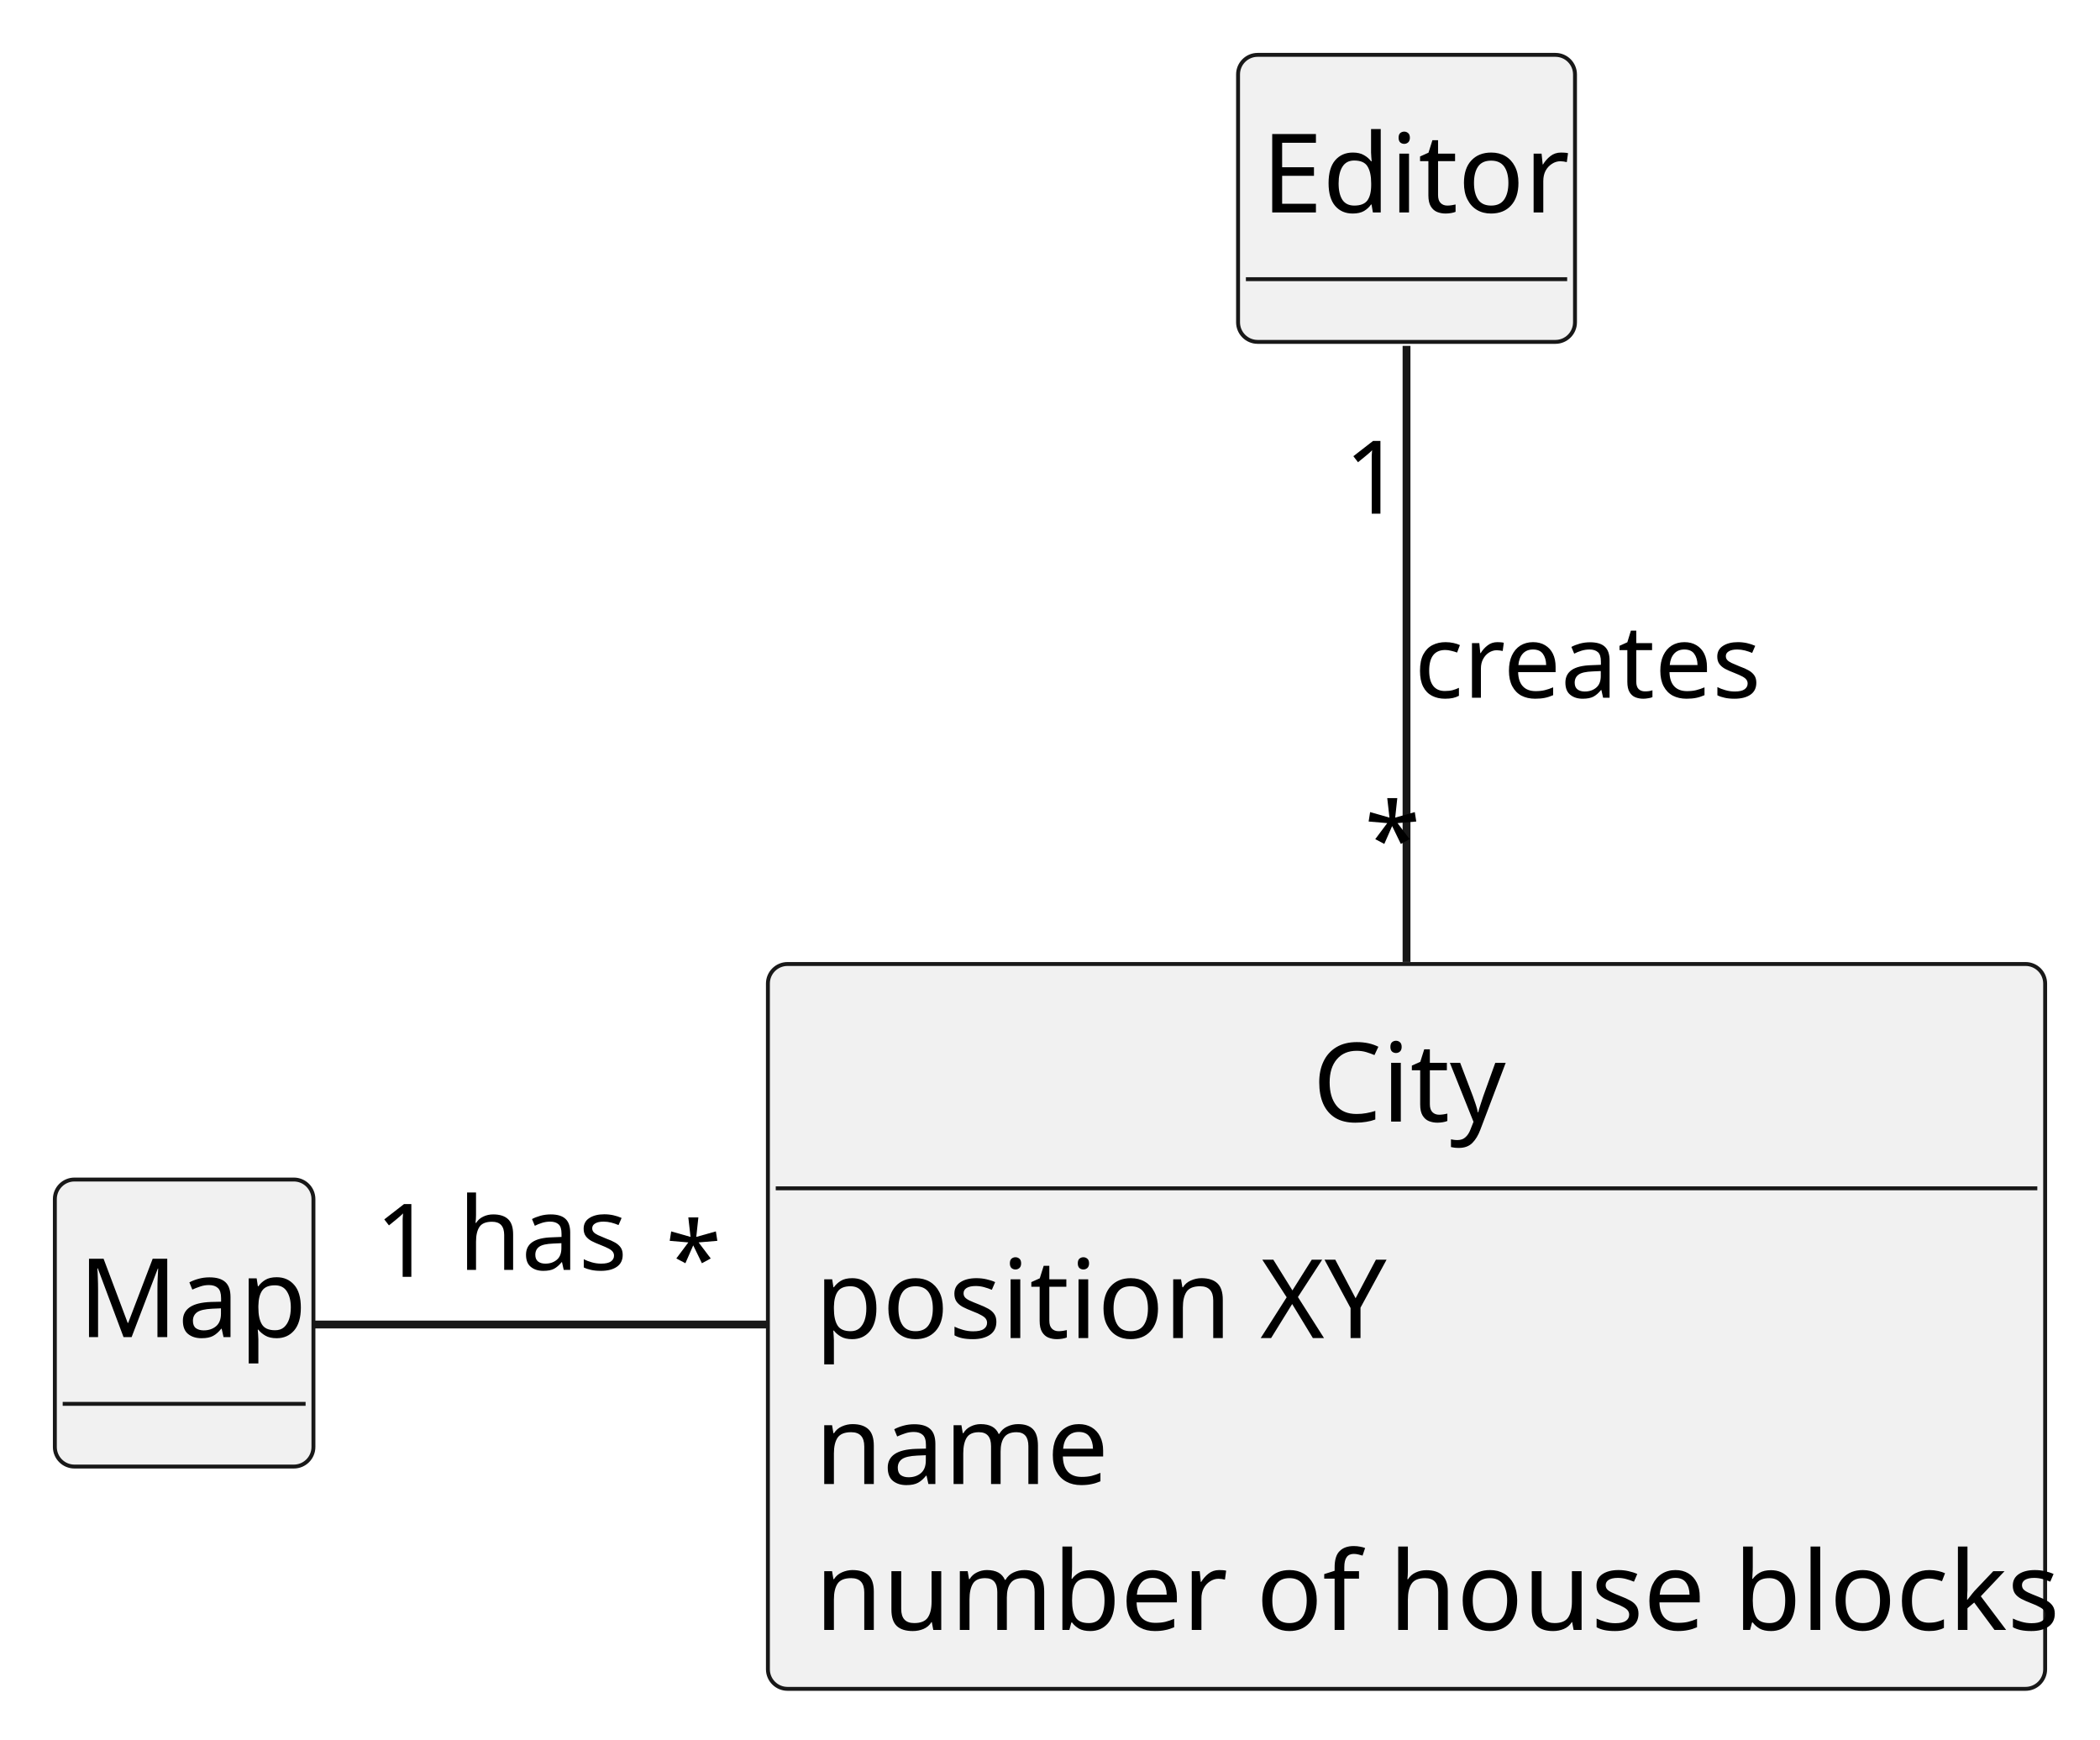
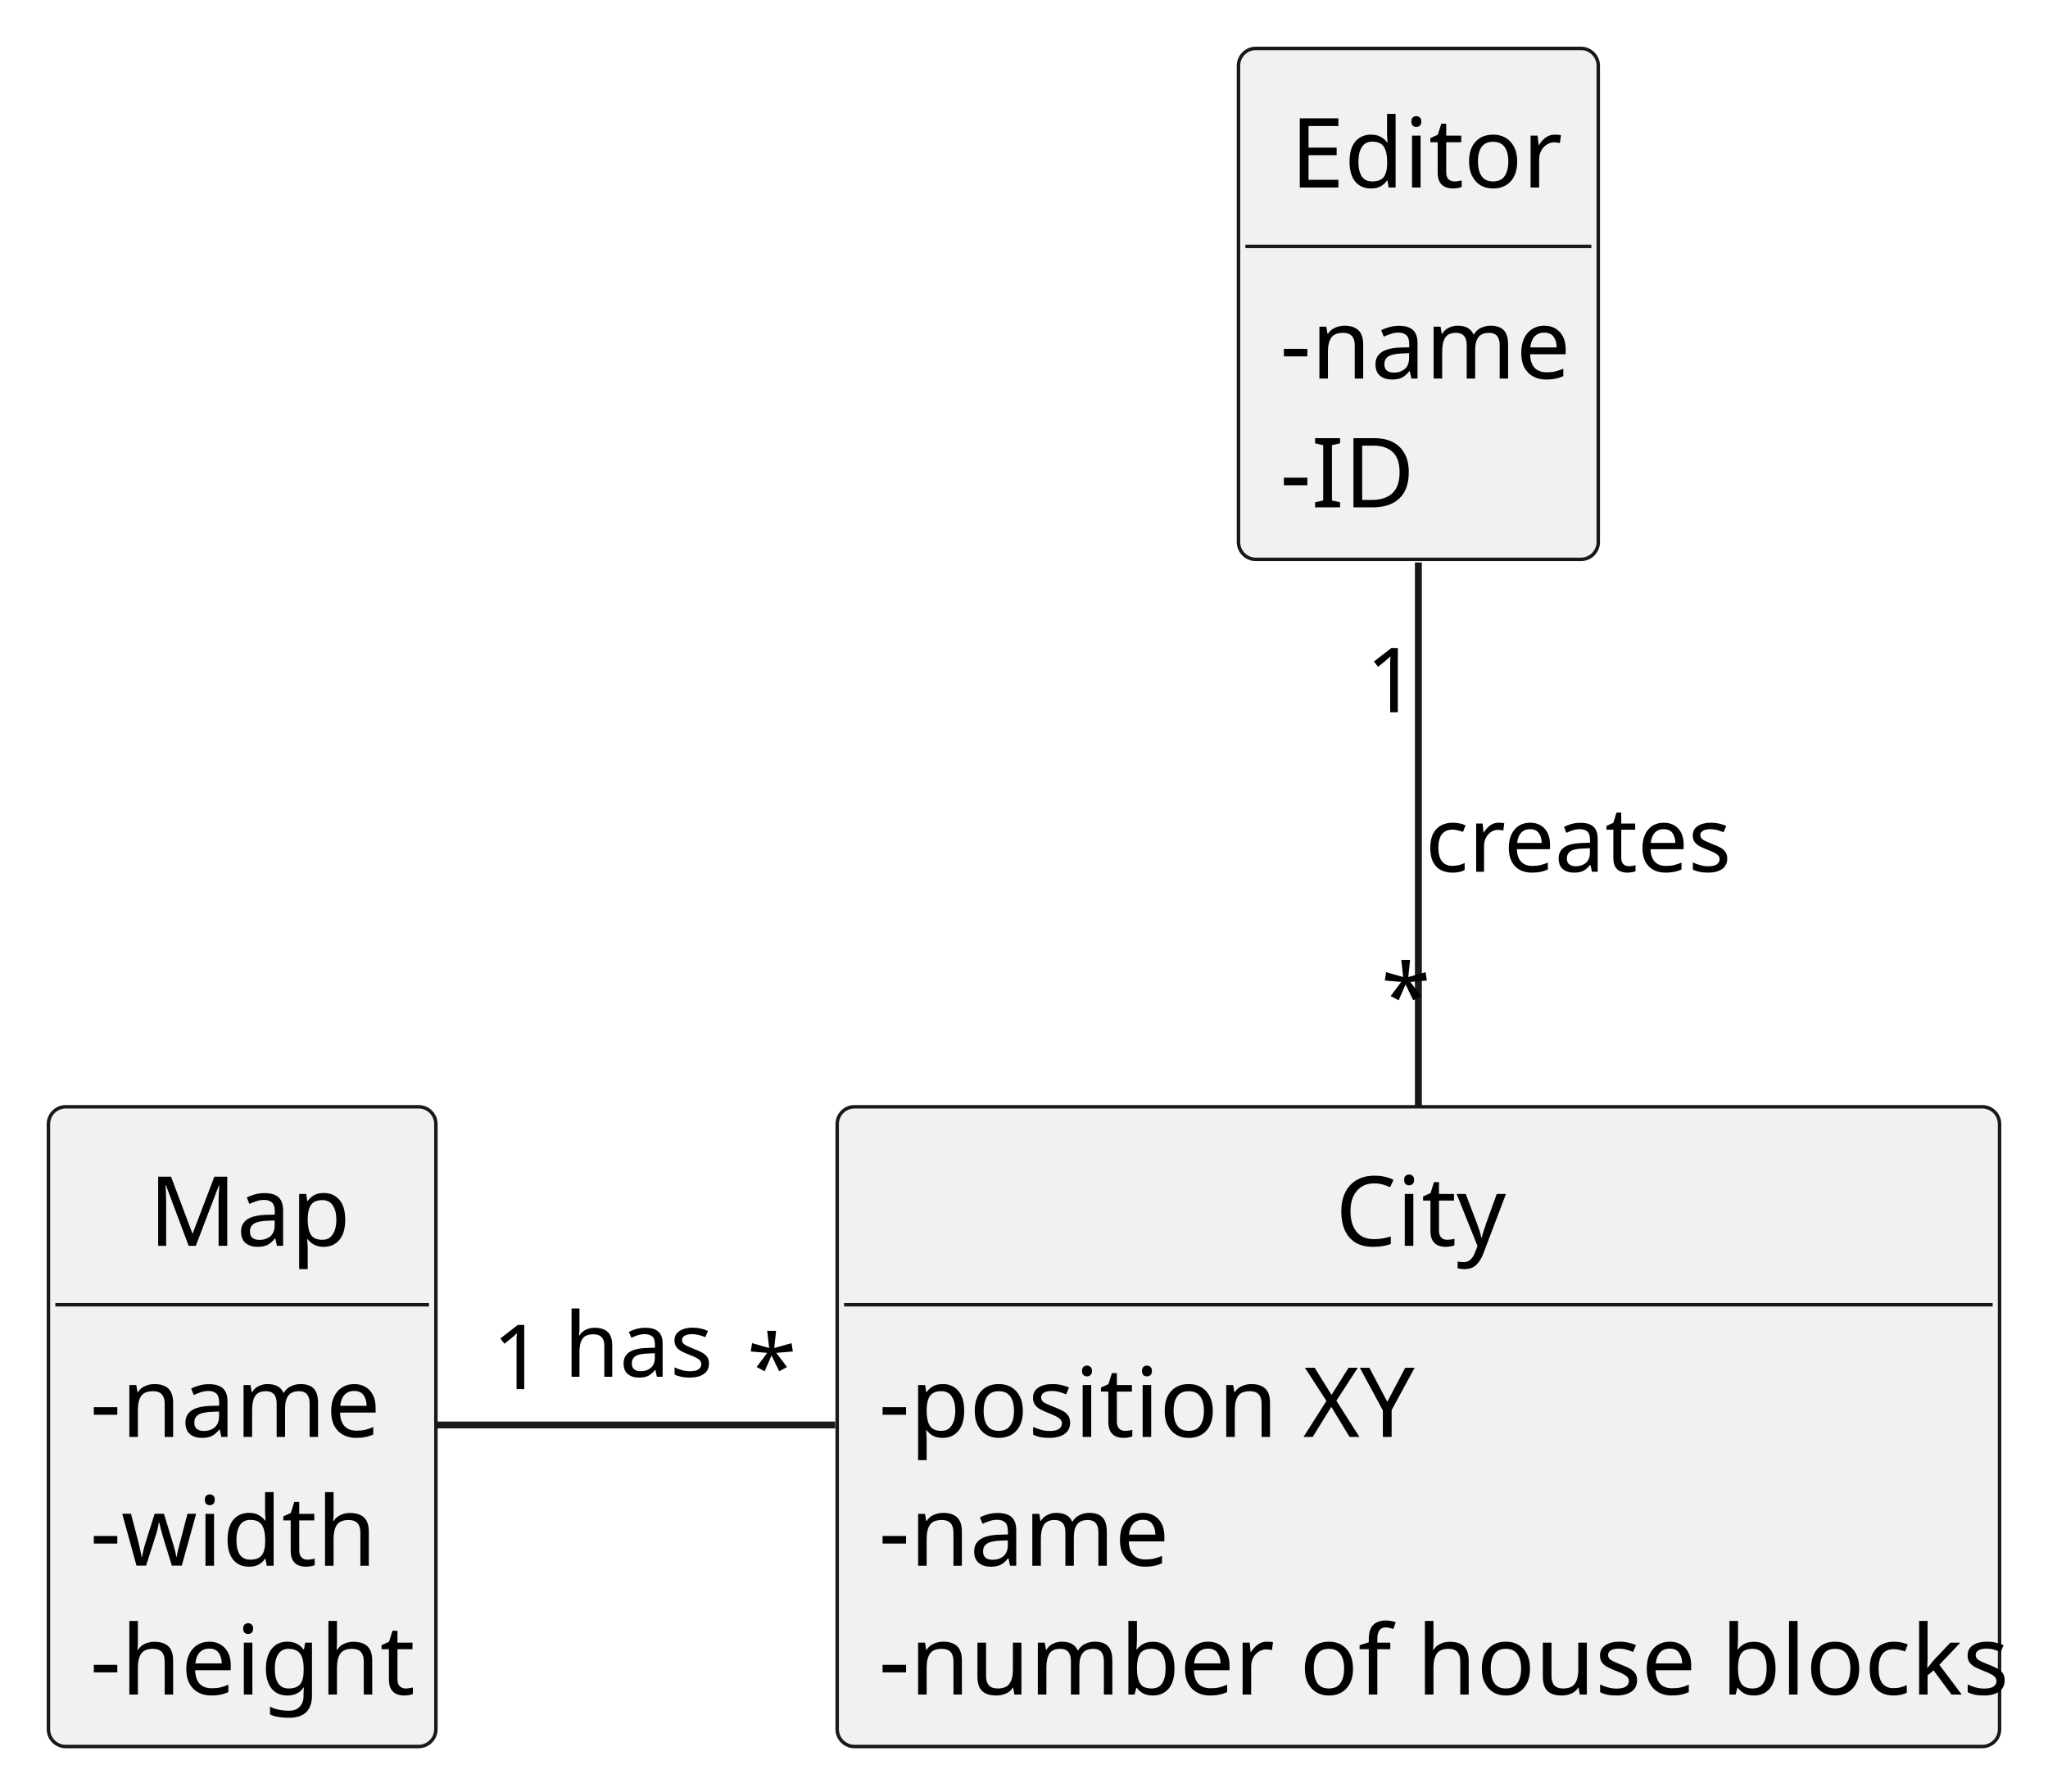
- <svg xmlns="http://www.w3.org/2000/svg" contentStyleType="text/css" height="222px" preserveAspectRatio="none" style="width:268px;height:222px;background:#FFFFFF;" version="1.1" viewBox="0 0 268 222" width="268px" zoomAndPan="magnify">
+ <svg xmlns="http://www.w3.org/2000/svg" contentStyleType="text/css" height="259px" preserveAspectRatio="none" style="width:296px;height:259px;background:#FFFFFF;" version="1.1" viewBox="0 0 296 259" width="296px" zoomAndPan="magnify">
  <defs />
  <g>
    <g id="elem_Map">
-       <rect codeLine="14" fill="#F1F1F1" height="36.621" id="Map" rx="2.5" ry="2.5" style="stroke:#181818;stroke-width:0.5;" width="33" x="7" y="150.5" />
-       <text fill="#000000" font-family="sans-serif" font-size="14" lengthAdjust="spacing" textLength="27" x="10" y="170.607">Map</text>
-       <line style="stroke:#181818;stroke-width:0.5;" x1="8" x2="39" y1="179.121" y2="179.121" />
+       <rect codeLine="14" fill="#F1F1F1" height="92.484" id="Map" rx="2.5" ry="2.5" style="stroke:#181818;stroke-width:0.5;" width="56" x="7" y="160" />
+       <text fill="#000000" font-family="sans-serif" font-size="14" lengthAdjust="spacing" textLength="27" x="21.5" y="180.107">Map</text>
+       <line style="stroke:#181818;stroke-width:0.5;" x1="8" x2="62" y1="188.621" y2="188.621" />
+       <text fill="#000000" font-family="sans-serif" font-size="14" lengthAdjust="spacing" textLength="40" x="13" y="207.728">-name</text>
+       <text fill="#000000" font-family="sans-serif" font-size="14" lengthAdjust="spacing" textLength="37" x="13" y="226.35">-width</text>
+       <text fill="#000000" font-family="sans-serif" font-size="14" lengthAdjust="spacing" textLength="44" x="13" y="244.971">-height</text>
    </g>
    <g id="elem_City">
-       <rect codeLine="18" fill="#F1F1F1" height="92.484" id="City" rx="2.5" ry="2.5" style="stroke:#181818;stroke-width:0.5;" width="163" x="98" y="123" />
-       <text fill="#000000" font-family="sans-serif" font-size="14" lengthAdjust="spacing" textLength="24" x="167.5" y="143.107">City</text>
-       <line style="stroke:#181818;stroke-width:0.5;" x1="99" x2="260" y1="151.621" y2="151.621" />
-       <text fill="#000000" font-family="sans-serif" font-size="14" lengthAdjust="spacing" textLength="70" x="104" y="170.728">position XY</text>
-       <text fill="#000000" font-family="sans-serif" font-size="14" lengthAdjust="spacing" textLength="35" x="104" y="189.35">name</text>
-       <text fill="#000000" font-family="sans-serif" font-size="14" lengthAdjust="spacing" textLength="151" x="104" y="207.971">number of house blocks</text>
+       <rect codeLine="21" fill="#F1F1F1" height="92.484" id="City" rx="2.5" ry="2.5" style="stroke:#181818;stroke-width:0.5;" width="168" x="121" y="160" />
+       <text fill="#000000" font-family="sans-serif" font-size="14" lengthAdjust="spacing" textLength="24" x="193" y="180.107">City</text>
+       <line style="stroke:#181818;stroke-width:0.5;" x1="122" x2="288" y1="188.621" y2="188.621" />
+       <text fill="#000000" font-family="sans-serif" font-size="14" lengthAdjust="spacing" textLength="75" x="127" y="207.728">-position XY</text>
+       <text fill="#000000" font-family="sans-serif" font-size="14" lengthAdjust="spacing" textLength="40" x="127" y="226.35">-name</text>
+       <text fill="#000000" font-family="sans-serif" font-size="14" lengthAdjust="spacing" textLength="156" x="127" y="244.971">-number of house blocks</text>
    </g>
    <g id="elem_Editor">
-       <rect codeLine="24" fill="#F1F1F1" height="36.621" id="Editor" rx="2.5" ry="2.5" style="stroke:#181818;stroke-width:0.5;" width="43" x="158" y="7" />
-       <text fill="#000000" font-family="sans-serif" font-size="14" lengthAdjust="spacing" textLength="37" x="161" y="27.107">Editor</text>
-       <line style="stroke:#181818;stroke-width:0.5;" x1="159" x2="200" y1="35.621" y2="35.621" />
+       <rect codeLine="27" fill="#F1F1F1" height="73.863" id="Editor" rx="2.5" ry="2.5" style="stroke:#181818;stroke-width:0.5;" width="52" x="179" y="7" />
+       <text fill="#000000" font-family="sans-serif" font-size="14" lengthAdjust="spacing" textLength="37" x="186.5" y="27.107">Editor</text>
+       <line style="stroke:#181818;stroke-width:0.5;" x1="180" x2="230" y1="35.621" y2="35.621" />
+       <text fill="#000000" font-family="sans-serif" font-size="14" lengthAdjust="spacing" textLength="40" x="185" y="54.728">-name</text>
+       <text fill="#000000" font-family="sans-serif" font-size="14" lengthAdjust="spacing" textLength="18" x="185" y="73.35">-ID</text>
    </g>
    <g id="link_Map_City">
-       <path codeLine="28" d="M40.19,169 C54.42,169 76,169 97.95,169 " fill="none" id="Map-City" style="stroke:#181818;stroke-width:1.0;" />
-       <text fill="#000000" font-family="sans-serif" font-size="13" lengthAdjust="spacing" textLength="21" x="58.5" y="162.028">has</text>
-       <text fill="#000000" font-family="sans-serif" font-size="13" lengthAdjust="spacing" textLength="7" x="47.887" y="162.915">1</text>
-       <text fill="#000000" font-family="sans-serif" font-size="13" lengthAdjust="spacing" textLength="5" x="84.939" y="165.209">*</text>
+       <path codeLine="33" d="M63.07,206 C79.01,206 99.89,206 120.71,206 " fill="none" id="Map-City" style="stroke:#181818;stroke-width:1.0;" />
+       <text fill="#000000" font-family="sans-serif" font-size="13" lengthAdjust="spacing" textLength="21" x="81.5" y="199.028">has</text>
+       <text fill="#000000" font-family="sans-serif" font-size="13" lengthAdjust="spacing" textLength="7" x="71.16" y="200.825">1</text>
+       <text fill="#000000" font-family="sans-serif" font-size="13" lengthAdjust="spacing" textLength="5" x="107.98" y="202.263">*</text>
    </g>
    <g id="link_Editor_City">
-       <path codeLine="29" d="M179.5,44.13 C179.5,63.69 179.5,96.01 179.5,122.74 " fill="none" id="Editor-City" style="stroke:#181818;stroke-width:1.0;" />
-       <text fill="#000000" font-family="sans-serif" font-size="13" lengthAdjust="spacing" textLength="43" x="180.5" y="89.028">creates</text>
-       <text fill="#000000" font-family="sans-serif" font-size="13" lengthAdjust="spacing" textLength="7" x="171.559" y="65.54">1</text>
-       <text fill="#000000" font-family="sans-serif" font-size="13" lengthAdjust="spacing" textLength="5" x="174.133" y="111.711">*</text>
+       <path codeLine="34" d="M205,81.31 C205,104.63 205,135.11 205,159.97 " fill="none" id="Editor-City" style="stroke:#181818;stroke-width:1.0;" />
+       <text fill="#000000" font-family="sans-serif" font-size="13" lengthAdjust="spacing" textLength="43" x="206" y="126.028">creates</text>
+       <text fill="#000000" font-family="sans-serif" font-size="13" lengthAdjust="spacing" textLength="7" x="197.42" y="102.961">1</text>
+       <text fill="#000000" font-family="sans-serif" font-size="13" lengthAdjust="spacing" textLength="5" x="199.617" y="148.634">*</text>
    </g>
  </g>
</svg>
